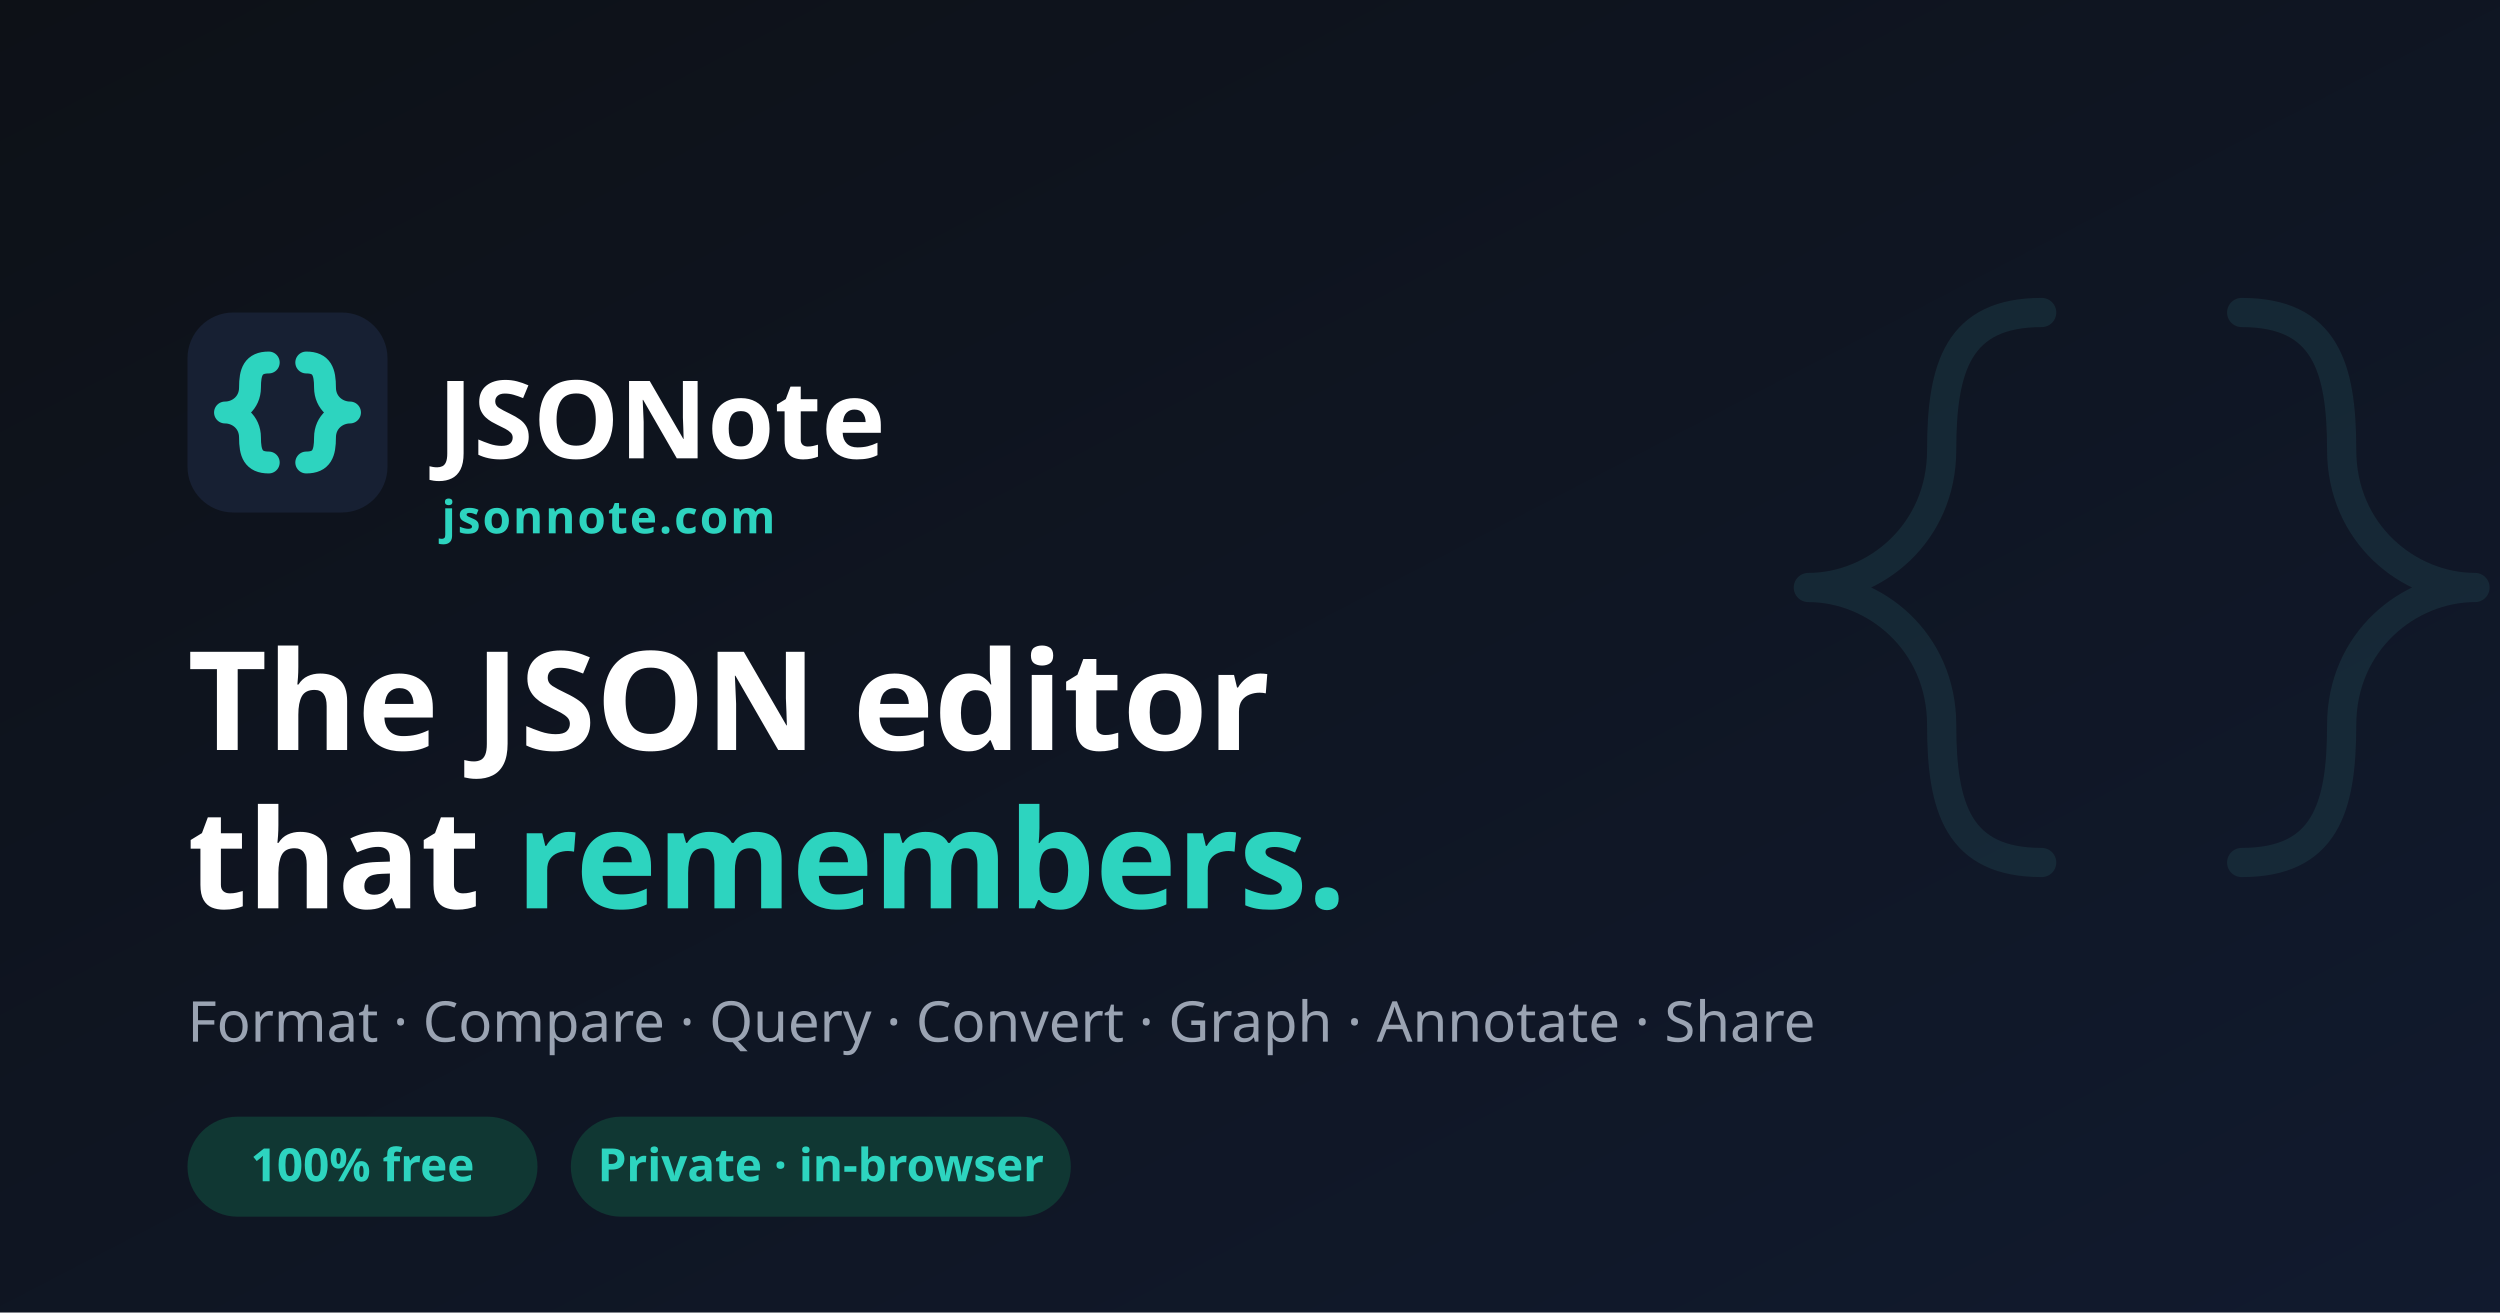
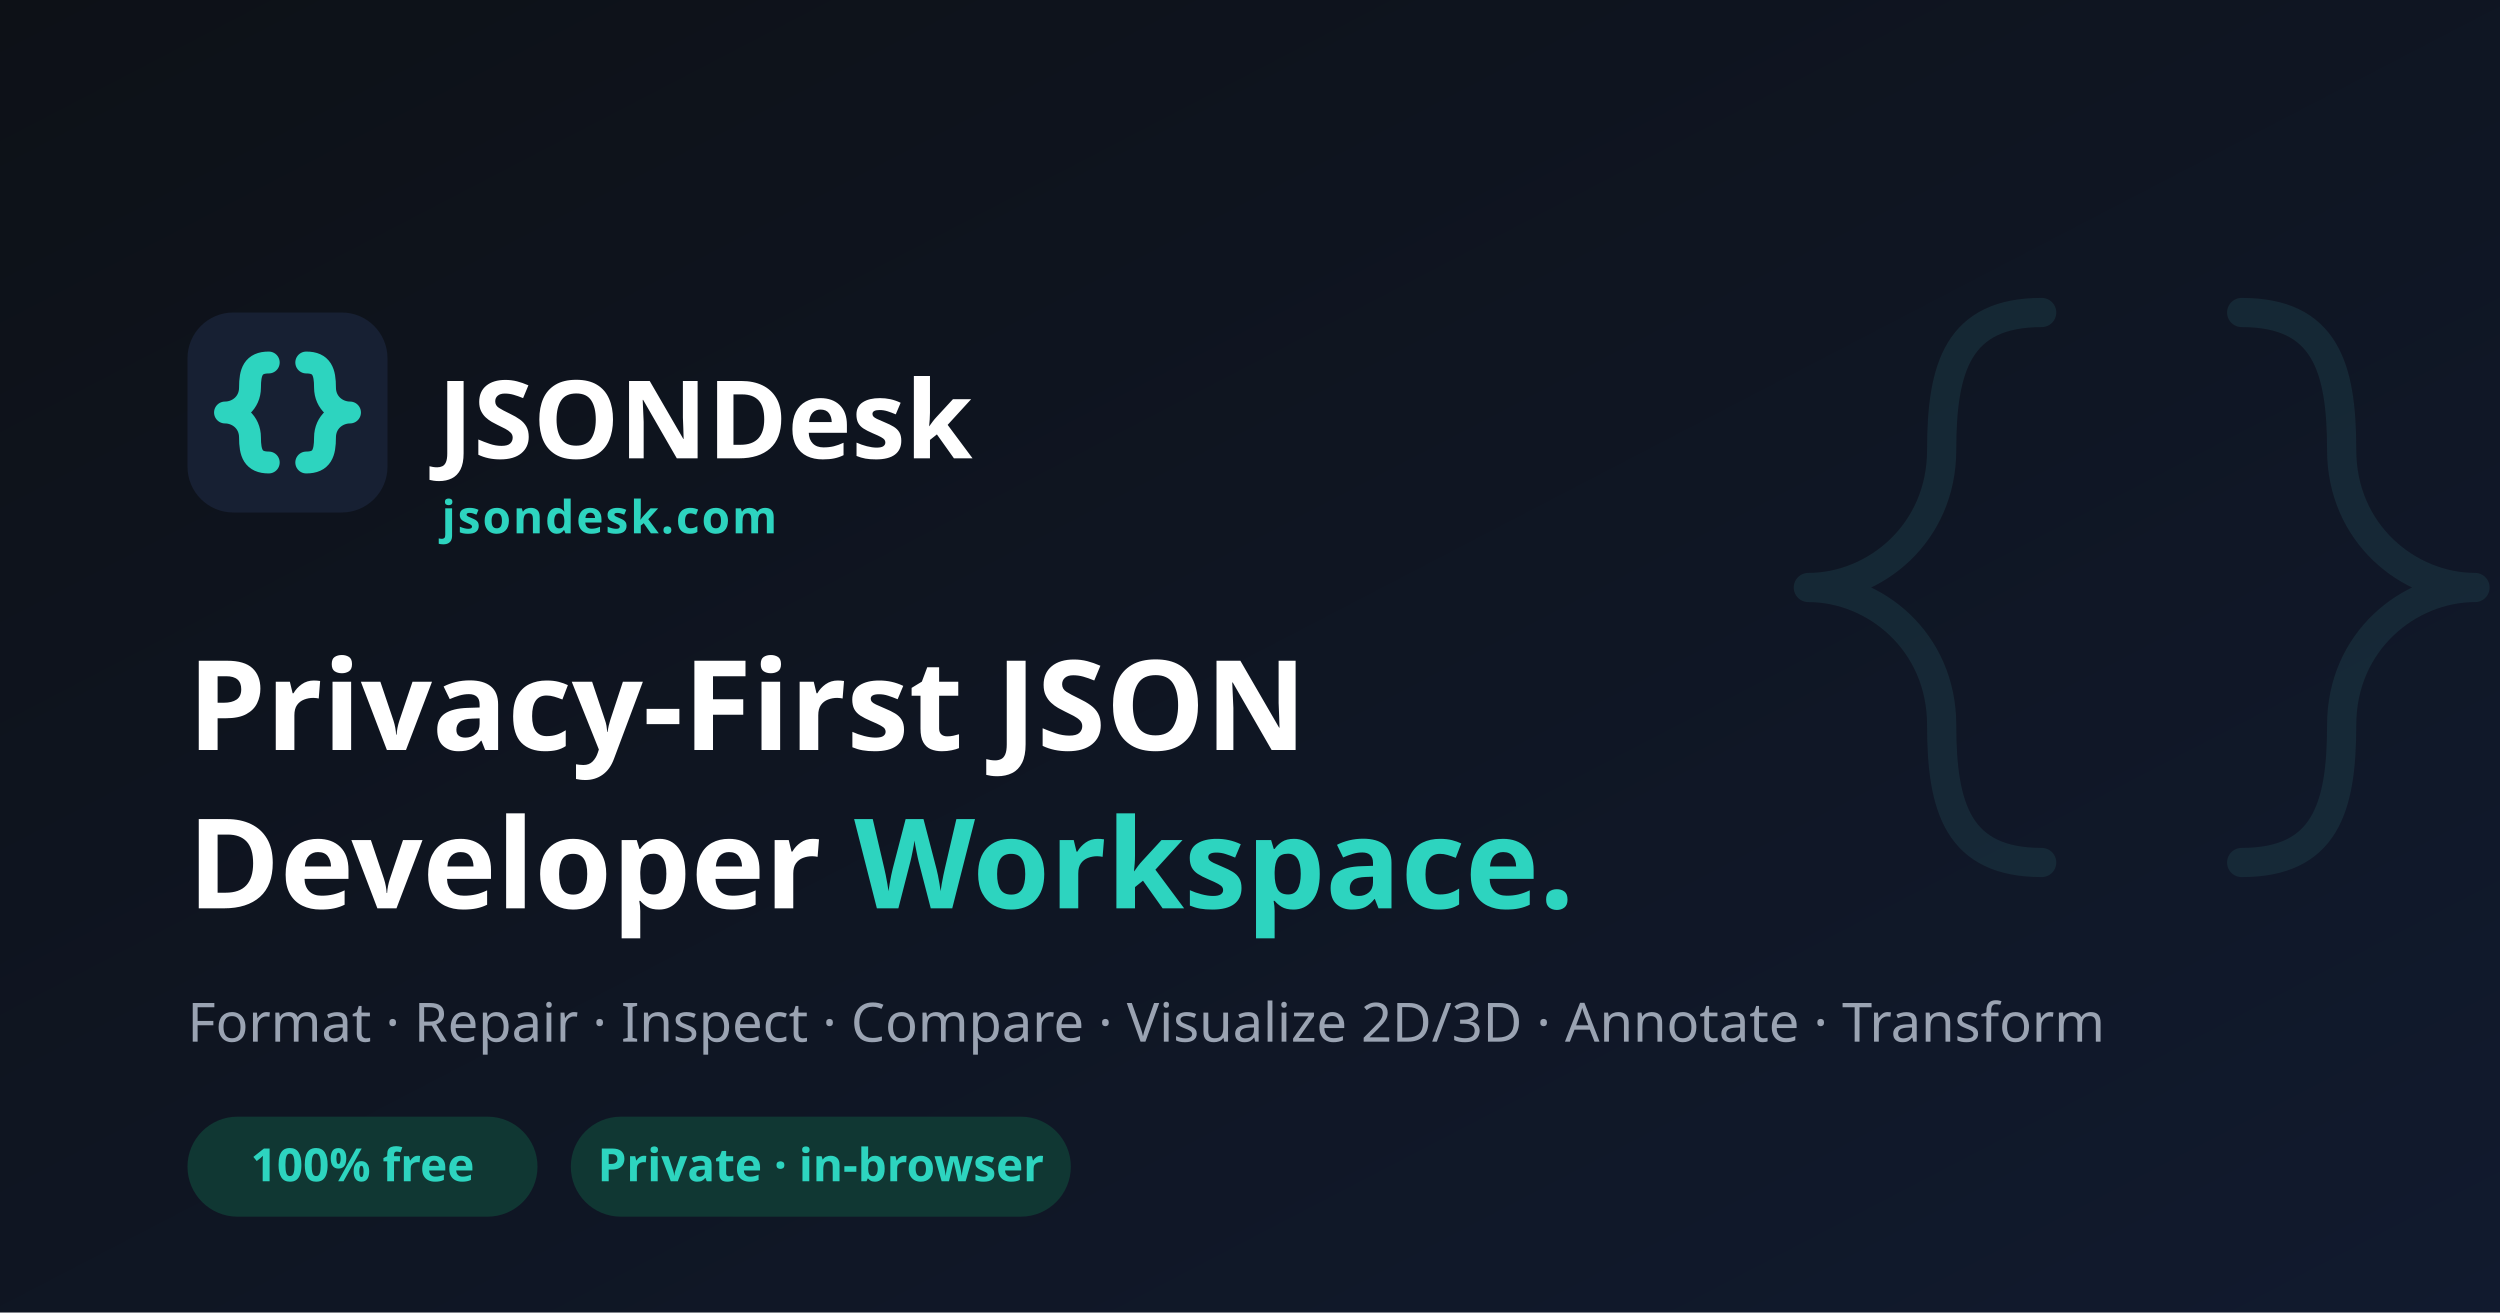
<svg xmlns="http://www.w3.org/2000/svg" width="1200" height="630" viewBox="0 0 1200 630" font-family="'Segoe UI', system-ui, -apple-system, sans-serif">
  <defs>
    <linearGradient id="bg" x1="0" y1="0" x2="1" y2="1">
      <stop offset="0" stop-color="#0d1117" />
      <stop offset="1" stop-color="#111a2e" />
    </linearGradient>
  </defs>
  <rect width="1200" height="630" fill="url(#bg)" />
  <g fill="none" stroke="#1c3a45" stroke-width="14" stroke-linecap="round" stroke-linejoin="round" opacity="0.5">
    <path d="M980 150c-40 0-48 26-48 66s-32 66-64 66c32 0 64 26 64 66s8 66 48 66" />
    <path d="M1076 150c40 0 48 26 48 66s32 66 64 66c-32 0-64 26-64 66s-8 66-48 66" />
  </g>
  <rect x="90" y="150" width="96" height="96" rx="22" fill="#172033" />
  <g fill="none" stroke="#2dd4bf" stroke-width="7" stroke-linecap="round" stroke-linejoin="round" transform="translate(90 150) scale(1.5)">
    <path d="M26 16c-5 0-6 3-6 8s-4 8-8 8c4 0 8 3 8 8s1 8 6 8" />
    <path d="M38 16c5 0 6 3 6 8s4 8 8 8c-4 0-8 3-8 8s-1 8-6 8" />
  </g>
-   <text x="210" y="220" font-size="52" font-weight="800" fill="#ffffff">JSONote</text>
-   <text x="212" y="256" font-size="22" font-weight="600" fill="#2dd4bf" letter-spacing="1">jsonnote.com</text>
-   <text x="90" y="360" font-size="66" font-weight="800" fill="#ffffff">The JSON editor</text>
-   <text x="90" y="436" font-size="66" font-weight="800" fill="#ffffff">that <tspan fill="#2dd4bf">remembers.</tspan>
+   <text x="210" y="220" font-size="52" font-weight="800" fill="#ffffff">JSONDesk</text>
+   <text x="212" y="256" font-size="22" font-weight="600" fill="#2dd4bf" letter-spacing="1">jsondesk.com</text>
+   <text x="90" y="360" font-size="60" font-weight="800" fill="#ffffff">Privacy-First JSON</text>
+   <text x="90" y="436" font-size="60" font-weight="800" fill="#ffffff">Developer <tspan fill="#2dd4bf">Workspace.</tspan>
  </text>
-   <text x="90" y="500" font-size="27" fill="#9aa3b2">Format · Compare · Query · Convert · Graph · Annotate · Share</text>
+   <text x="90" y="500" font-size="26" fill="#9aa3b2">Format · Repair · Inspect · Compare · Visualize 2D/3D · Annotate · Transform</text>
  <g font-size="22" font-weight="700">
    <rect x="90" y="536" width="168" height="48" rx="24" fill="#103733" />
    <text x="174" y="567" fill="#2dd4bf" text-anchor="middle">100% free</text>
    <rect x="274" y="536" width="240" height="48" rx="24" fill="#103733" />
    <text x="394" y="567" fill="#2dd4bf" text-anchor="middle">Private · in-browser</text>
  </g>
</svg>
